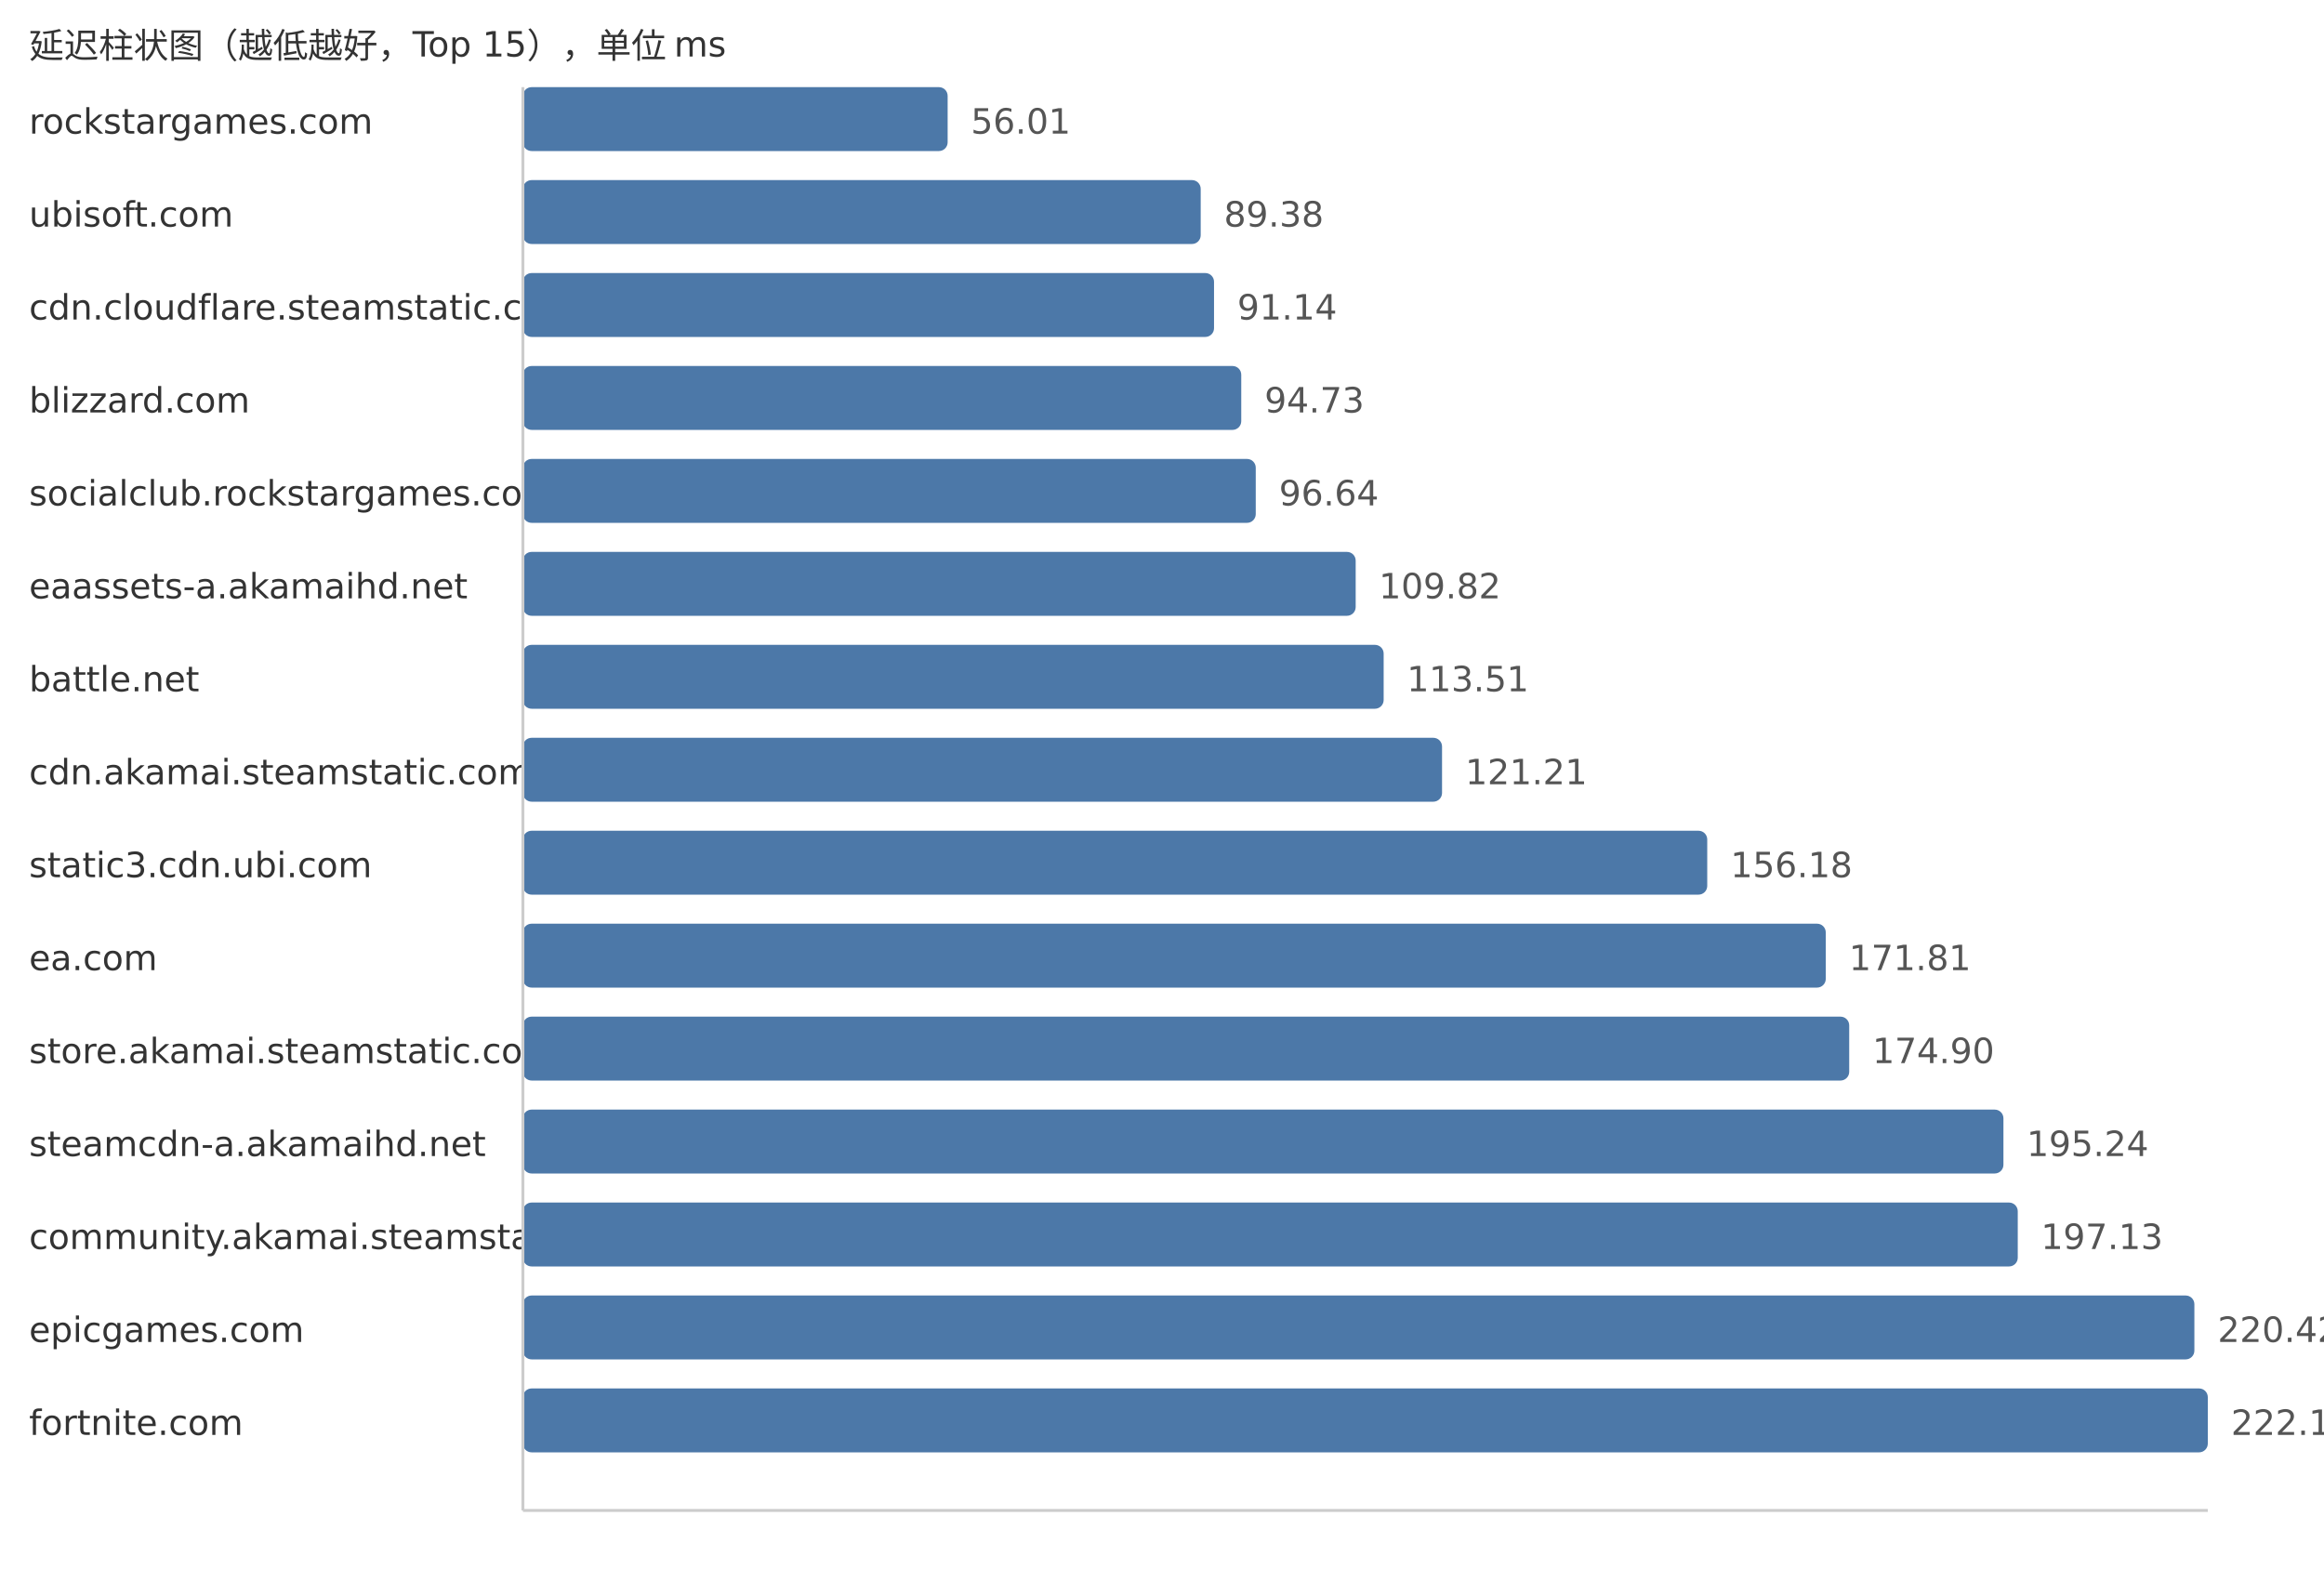
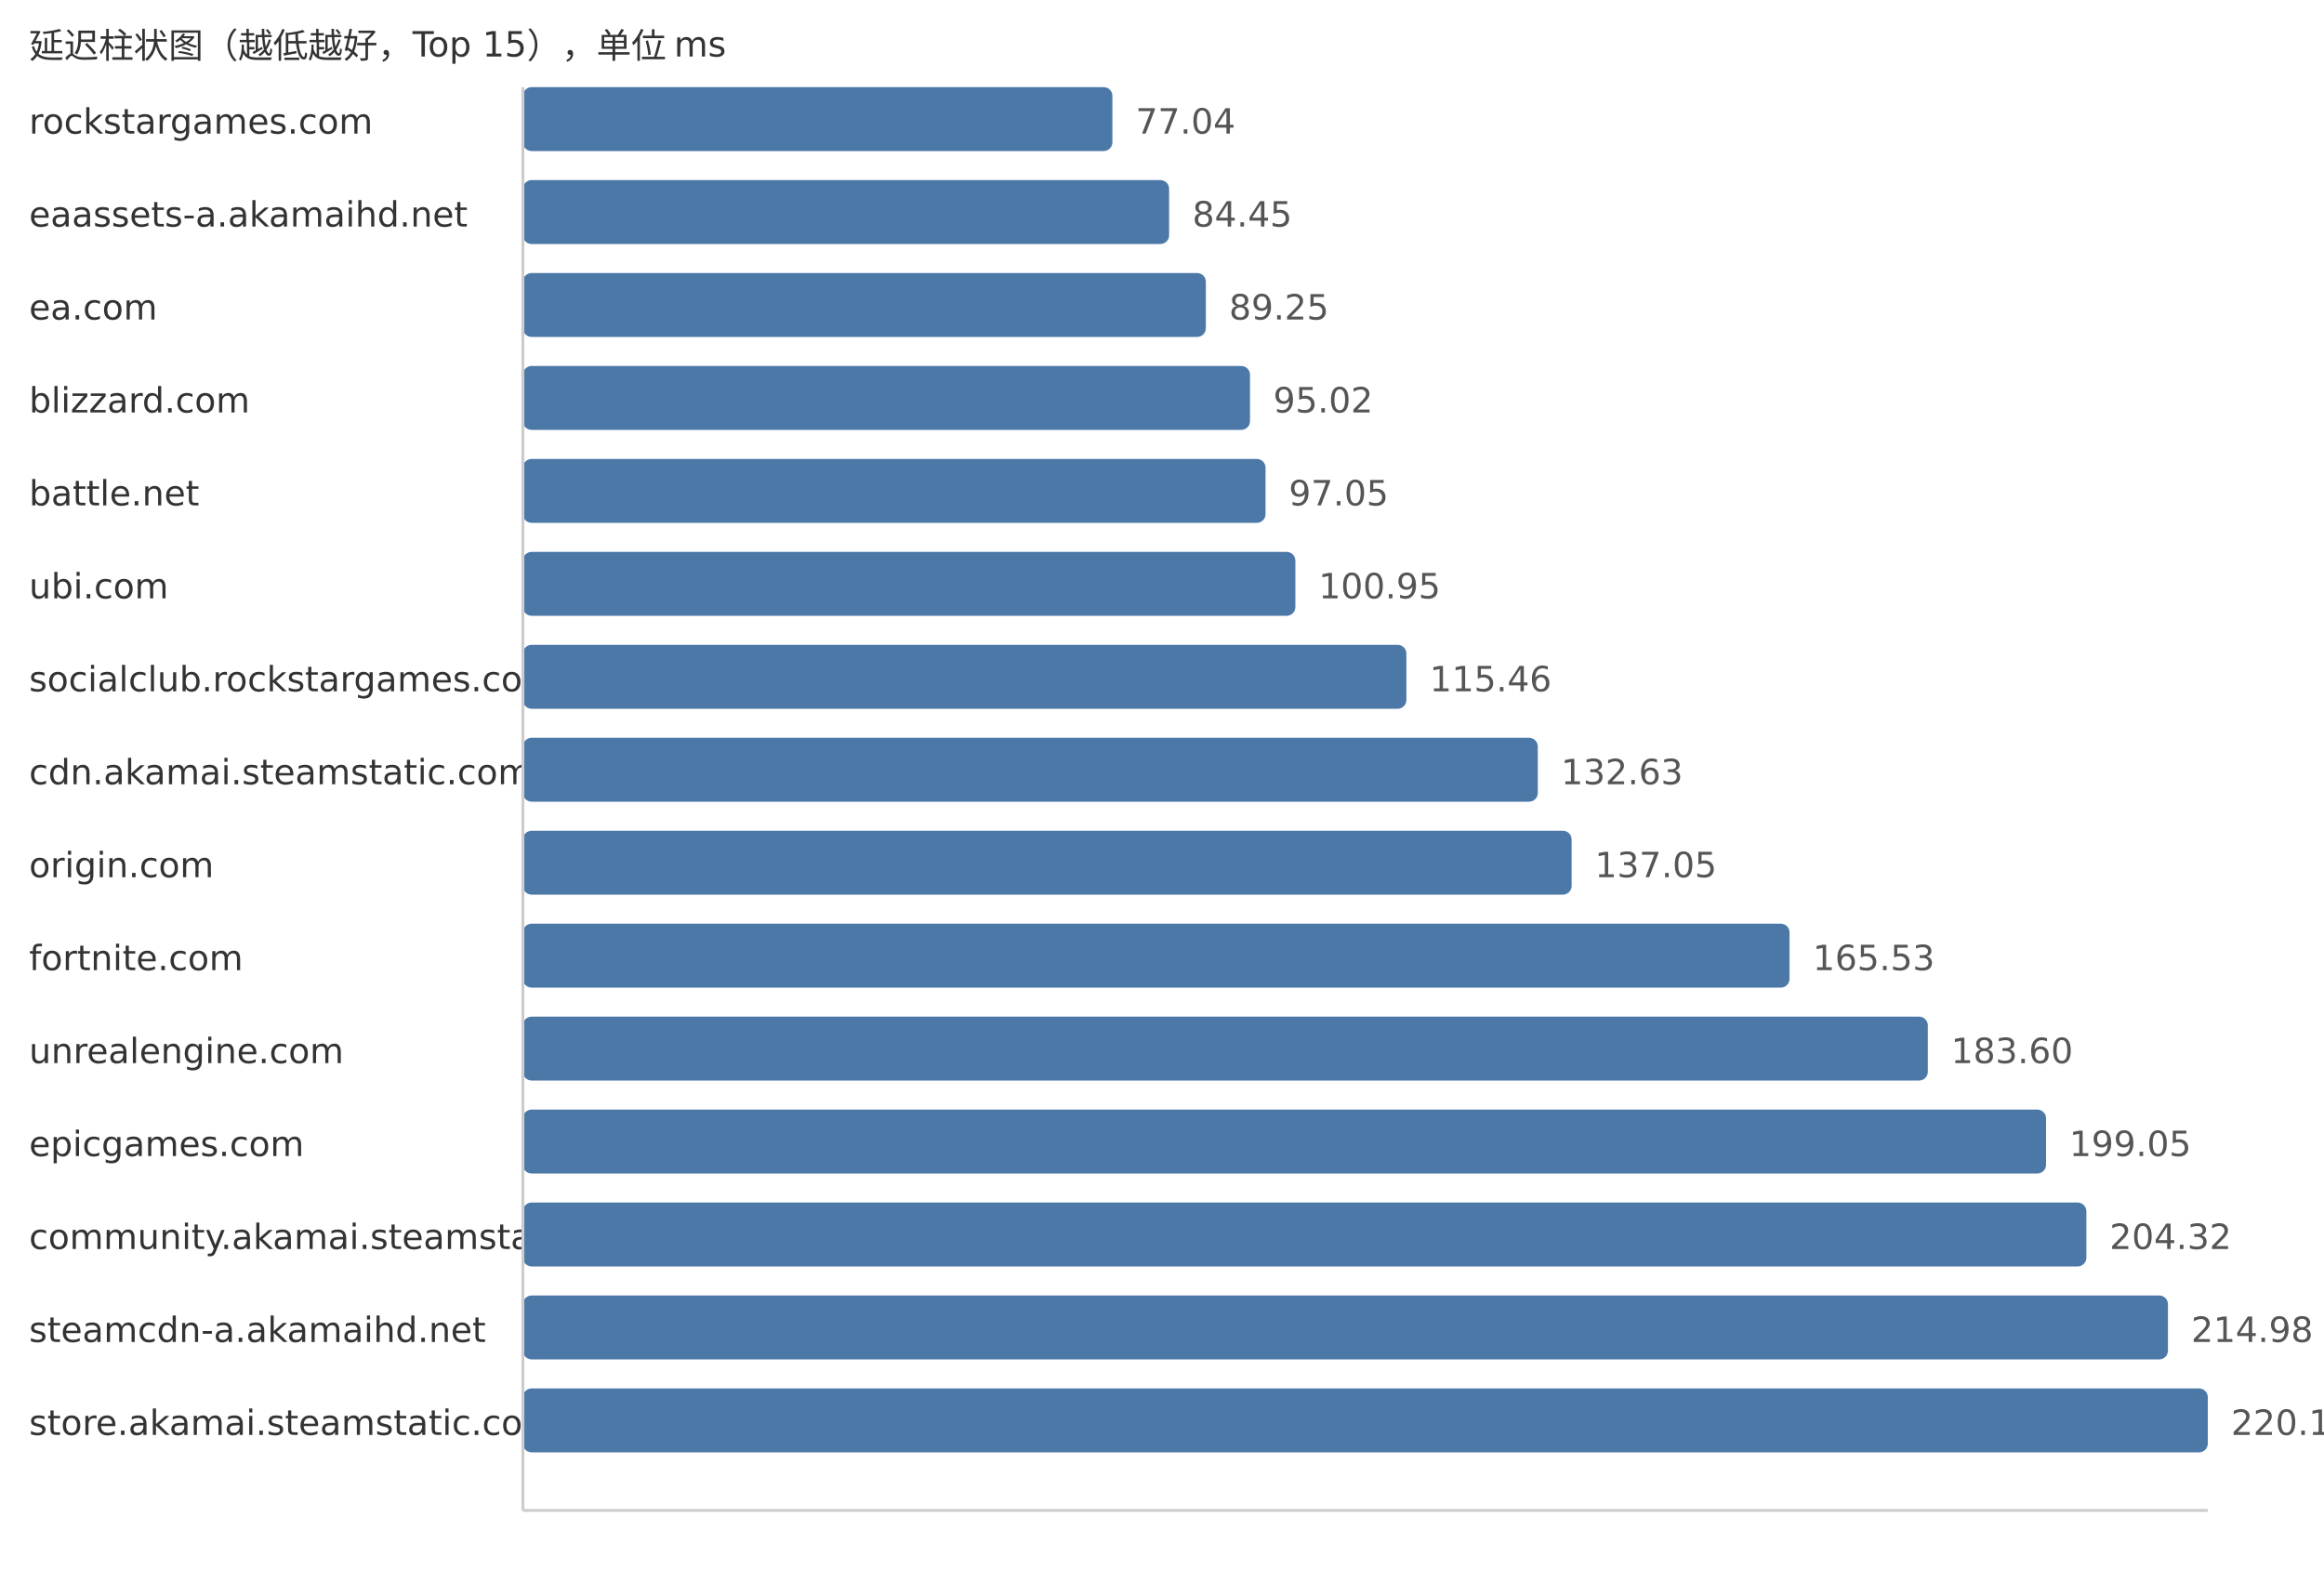
<svg xmlns="http://www.w3.org/2000/svg" width="800" height="540">
  <style> .label{font-family:DejaVu Sans,Verdana,Geneva,sans-serif;font-size:12px;fill:#333} .value{font-family:DejaVu Sans,Verdana,Geneva,sans-serif;font-size:12px;fill:#555} </style>
  <text x="10" y="20" class="label">延迟柱状图（越低越好，Top 15），单位 ms</text>
  <text x="10" y="46" class="label">rockstargames.com</text>
-   <rect x="180" y="30" width="146.21" height="22" fill="#4c78a8" rx="3" />
-   <text x="334.21" y="46" class="value">56.01</text>
-   <text x="10" y="78" class="label">ubisoft.com</text>
-   <rect x="180" y="62" width="233.32" height="22" fill="#4c78a8" rx="3" />
-   <text x="421.32" y="78" class="value">89.38</text>
-   <text x="10" y="110" class="label">cdn.cloudflare.steamstatic.com</text>
-   <rect x="180" y="94" width="237.91" height="22" fill="#4c78a8" rx="3" />
-   <text x="425.91" y="110" class="value">91.14</text>
+   <rect x="180" y="30" width="202.93" height="22" fill="#4c78a8" rx="3" />
+   <text x="390.93" y="46" class="value">77.04</text>
+   <text x="10" y="78" class="label">eaassets-a.akamaihd.net</text>
+   <rect x="180" y="62" width="222.45" height="22" fill="#4c78a8" rx="3" />
+   <text x="410.45" y="78" class="value">84.45</text>
+   <text x="10" y="110" class="label">ea.com</text>
+   <rect x="180" y="94" width="235.09" height="22" fill="#4c78a8" rx="3" />
+   <text x="423.09" y="110" class="value">89.25</text>
  <text x="10" y="142" class="label">blizzard.com</text>
-   <rect x="180" y="126" width="247.28" height="22" fill="#4c78a8" rx="3" />
-   <text x="435.28" y="142" class="value">94.73</text>
-   <text x="10" y="174" class="label">socialclub.rockstargames.com</text>
-   <rect x="180" y="158" width="252.27" height="22" fill="#4c78a8" rx="3" />
-   <text x="440.27" y="174" class="value">96.64</text>
-   <text x="10" y="206" class="label">eaassets-a.akamaihd.net</text>
-   <rect x="180" y="190" width="286.67" height="22" fill="#4c78a8" rx="3" />
-   <text x="474.67" y="206" class="value">109.82</text>
-   <text x="10" y="238" class="label">battle.net</text>
-   <rect x="180" y="222" width="296.3" height="22" fill="#4c78a8" rx="3" />
-   <text x="484.3" y="238" class="value">113.51</text>
+   <rect x="180" y="126" width="250.29" height="22" fill="#4c78a8" rx="3" />
+   <text x="438.29" y="142" class="value">95.02</text>
+   <text x="10" y="174" class="label">battle.net</text>
+   <rect x="180" y="158" width="255.64" height="22" fill="#4c78a8" rx="3" />
+   <text x="443.64" y="174" class="value">97.05</text>
+   <text x="10" y="206" class="label">ubi.com</text>
+   <rect x="180" y="190" width="265.91" height="22" fill="#4c78a8" rx="3" />
+   <text x="453.91" y="206" class="value">100.95</text>
+   <text x="10" y="238" class="label">socialclub.rockstargames.com</text>
+   <rect x="180" y="222" width="304.13" height="22" fill="#4c78a8" rx="3" />
+   <text x="492.13" y="238" class="value">115.46</text>
  <text x="10" y="270" class="label">cdn.akamai.steamstatic.com</text>
-   <rect x="180" y="254" width="316.4" height="22" fill="#4c78a8" rx="3" />
-   <text x="504.4" y="270" class="value">121.21</text>
-   <text x="10" y="302" class="label">static3.cdn.ubi.com</text>
-   <rect x="180" y="286" width="407.69" height="22" fill="#4c78a8" rx="3" />
-   <text x="595.69" y="302" class="value">156.18</text>
-   <text x="10" y="334" class="label">ea.com</text>
-   <rect x="180" y="318" width="448.49" height="22" fill="#4c78a8" rx="3" />
-   <text x="636.49" y="334" class="value">171.81</text>
-   <text x="10" y="366" class="label">store.akamai.steamstatic.com</text>
-   <rect x="180" y="350" width="456.56" height="22" fill="#4c78a8" rx="3" />
-   <text x="644.56" y="366" class="value">174.90</text>
-   <text x="10" y="398" class="label">steamcdn-a.akamaihd.net</text>
-   <rect x="180" y="382" width="509.65" height="22" fill="#4c78a8" rx="3" />
-   <text x="697.65" y="398" class="value">195.24</text>
+   <rect x="180" y="254" width="349.36" height="22" fill="#4c78a8" rx="3" />
+   <text x="537.36" y="270" class="value">132.63</text>
+   <text x="10" y="302" class="label">origin.com</text>
+   <rect x="180" y="286" width="361.0" height="22" fill="#4c78a8" rx="3" />
+   <text x="549.0" y="302" class="value">137.05</text>
+   <text x="10" y="334" class="label">fortnite.com</text>
+   <rect x="180" y="318" width="436.02" height="22" fill="#4c78a8" rx="3" />
+   <text x="624.02" y="334" class="value">165.53</text>
+   <text x="10" y="366" class="label">unrealengine.com</text>
+   <rect x="180" y="350" width="483.62" height="22" fill="#4c78a8" rx="3" />
+   <text x="671.62" y="366" class="value">183.60</text>
+   <text x="10" y="398" class="label">epicgames.com</text>
+   <rect x="180" y="382" width="524.32" height="22" fill="#4c78a8" rx="3" />
+   <text x="712.32" y="398" class="value">199.05</text>
  <text x="10" y="430" class="label">community.akamai.steamstatic.com</text>
-   <rect x="180" y="414" width="514.58" height="22" fill="#4c78a8" rx="3" />
-   <text x="702.58" y="430" class="value">197.13</text>
-   <text x="10" y="462" class="label">epicgames.com</text>
-   <rect x="180" y="446" width="575.38" height="22" fill="#4c78a8" rx="3" />
-   <text x="763.38" y="462" class="value">220.42</text>
-   <text x="10" y="494" class="label">fortnite.com</text>
+   <rect x="180" y="414" width="538.2" height="22" fill="#4c78a8" rx="3" />
+   <text x="726.2" y="430" class="value">204.32</text>
+   <text x="10" y="462" class="label">steamcdn-a.akamaihd.net</text>
+   <rect x="180" y="446" width="566.28" height="22" fill="#4c78a8" rx="3" />
+   <text x="754.28" y="462" class="value">214.98</text>
+   <text x="10" y="494" class="label">store.akamai.steamstatic.com</text>
  <rect x="180" y="478" width="580.0" height="22" fill="#4c78a8" rx="3" />
-   <text x="768.0" y="494" class="value">222.19</text>
+   <text x="768.0" y="494" class="value">220.19</text>
  <line x1="180" y1="30" x2="180" y2="520" stroke="#ccc" />
  <line x1="180" y1="520" x2="760" y2="520" stroke="#ccc" />
</svg>
